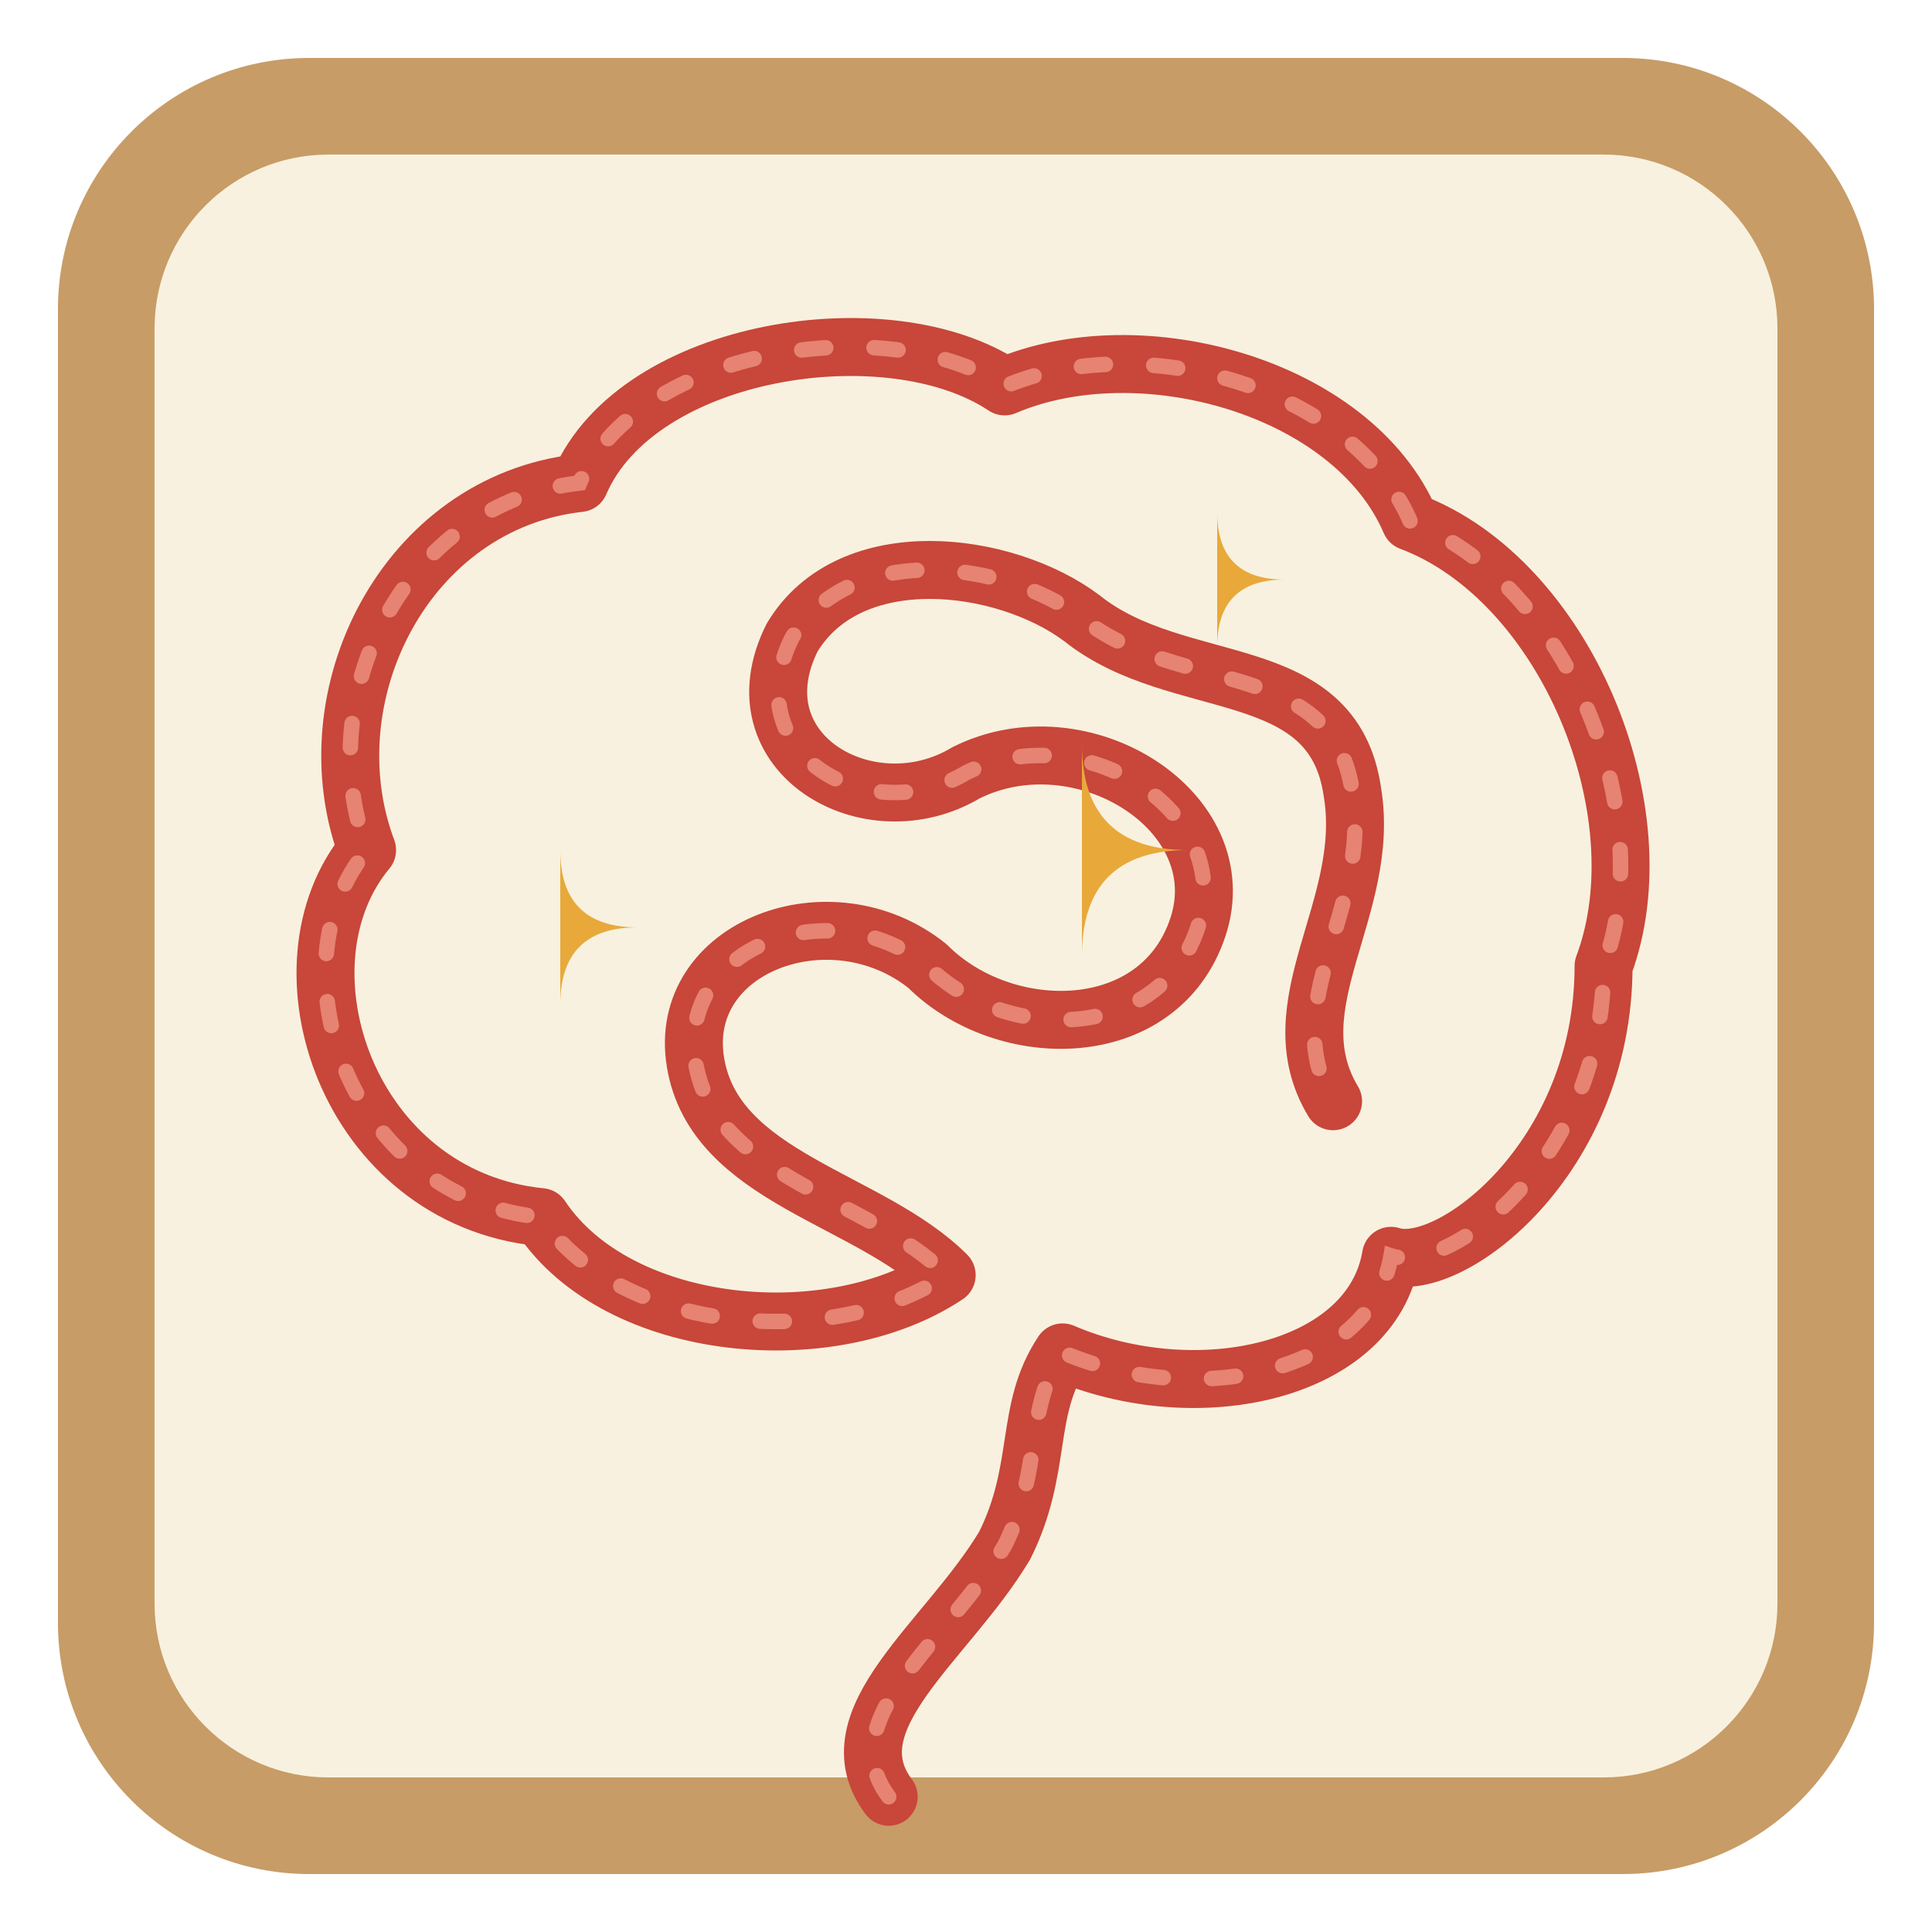
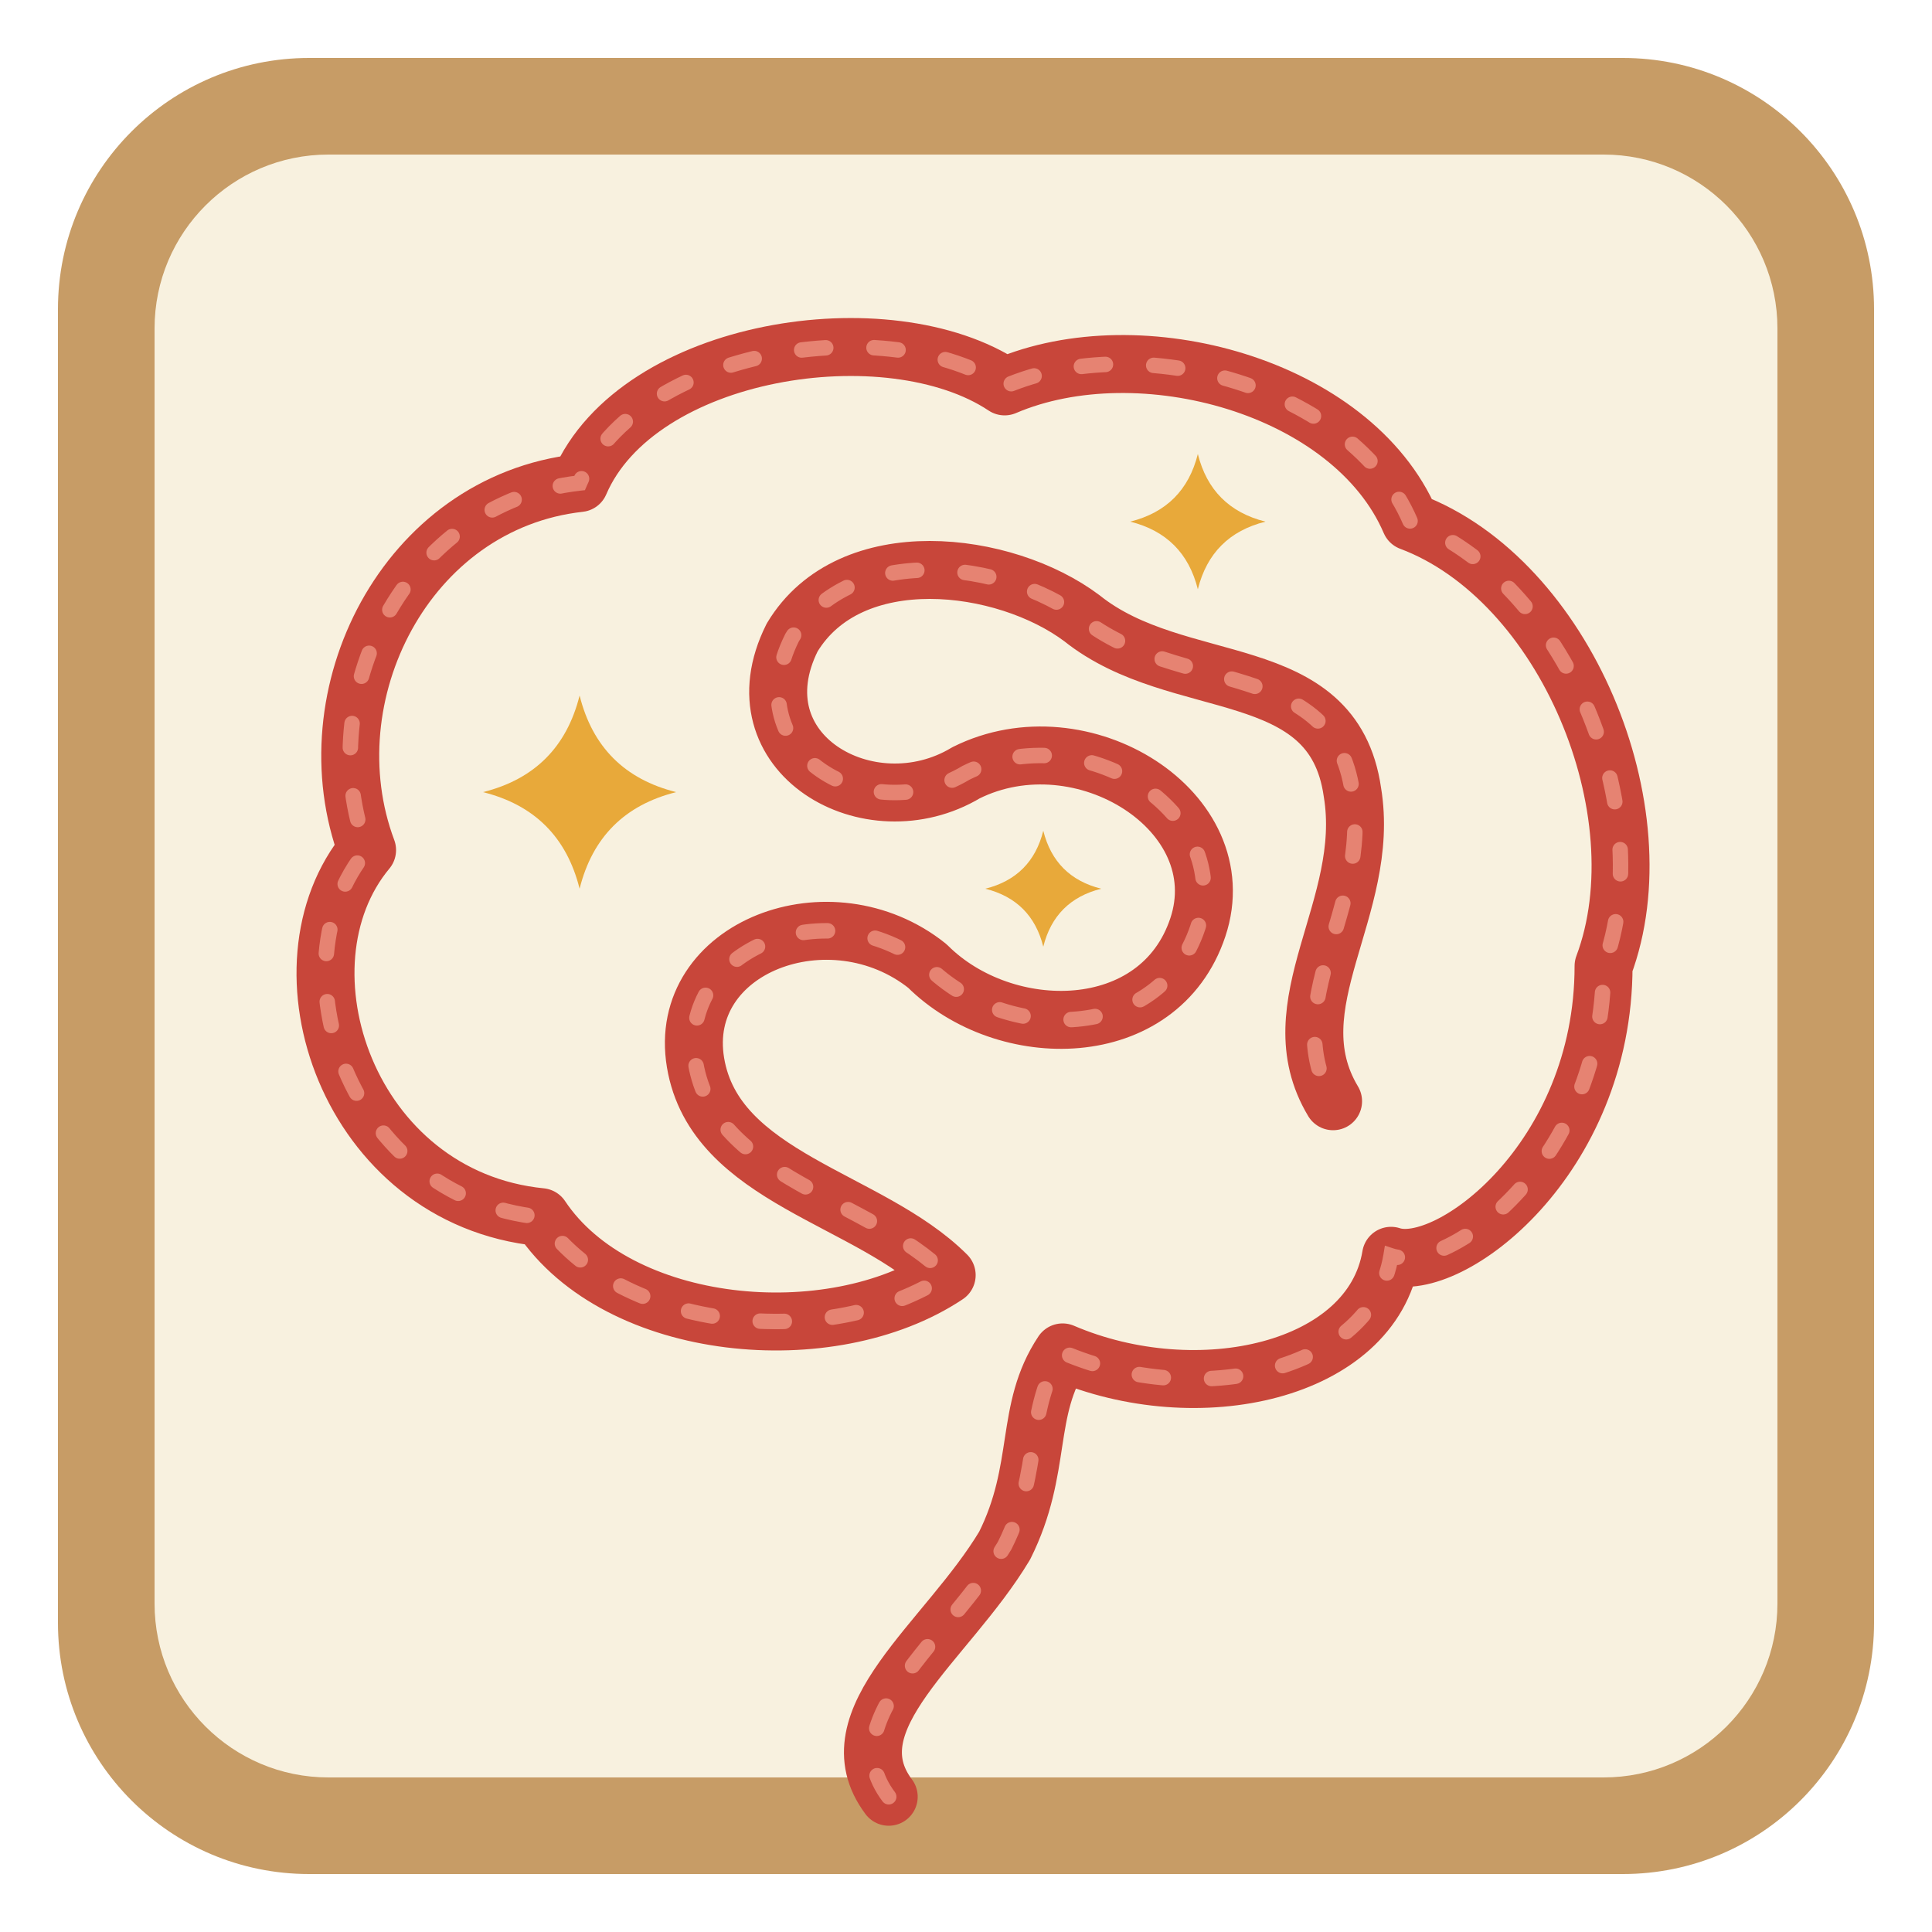
<svg xmlns="http://www.w3.org/2000/svg" viewBox="0 0 200 200" width="200" height="200">
  <rect x="6" y="6" width="188" height="188" rx="26" fill="#c79c66" />
  <rect x="16" y="16" width="168" height="168" rx="18" fill="#f8f1df" />
  <path d="M92 186 C86 178 98 170 104 160 C108 152 106 146 110 140 C124 146 142 142 144 130 C150 132 166 120 166 100 C172 84 162 60 146 54 C140 40 118 34 104 40 C92 32 66 36 60 50 C42 52 32 72 38 88 C28 100 36 124 56 126 C64 138 86 140 98 132 C90 124 74 122 72 110 C70 98 86 92 96 100 C104 108 120 108 124 96 C128 84 112 74 100 80 C90 86 76 78 82 66 C88 56 104 58 112 64 C122 72 138 68 140 82 C142 94 132 104 138 114" fill="none" stroke="#c8463a" stroke-width="6" stroke-linecap="round" stroke-linejoin="round" />
  <path d="M92 186 C86 178 98 170 104 160 C108 152 106 146 110 140 C124 146 142 142 144 130 C150 132 166 120 166 100 C172 84 162 60 146 54 C140 40 118 34 104 40 C92 32 66 36 60 50 C42 52 32 72 38 88 C28 100 36 124 56 126 C64 138 86 140 98 132 C90 124 74 122 72 110 C70 98 86 92 96 100 C104 108 120 108 124 96 C128 84 112 74 100 80 C90 86 76 78 82 66 C88 56 104 58 112 64 C122 72 138 68 140 82 C142 94 132 104 138 114" fill="none" stroke="#e98a78" stroke-width="1.6" stroke-dasharray="2.5 5" stroke-linecap="round" opacity="0.9" />
-   <path d="M112 77 Q112 88 123 88 Q112 88 112 99 Q112 88 112 77Z M58 88 Q58 96 66 96 Q58 96 58 104 Q58 96 58 88Z M126 53 Q126 60 133 60 Q126 60 126 67 Q126 60 126 53Z" fill="#e8a93a" />
+   <path d="M60 72 Q62.0 80.0 70 82 Q62.0 84.0 60 92 Q58.0 84.0 50 82 Q58.0 80.0 60 72Z M124 47 Q125.4 52.6 131 54 Q125.4 55.4 124 61 Q122.6 55.4 117 54 Q122.6 52.6 124 47Z M108 86 Q109.2 90.8 114 92 Q109.2 93.2 108 98 Q106.8 93.2 102 92 Q106.8 90.8 108 86Z" fill="#e8a93a" />
</svg>
